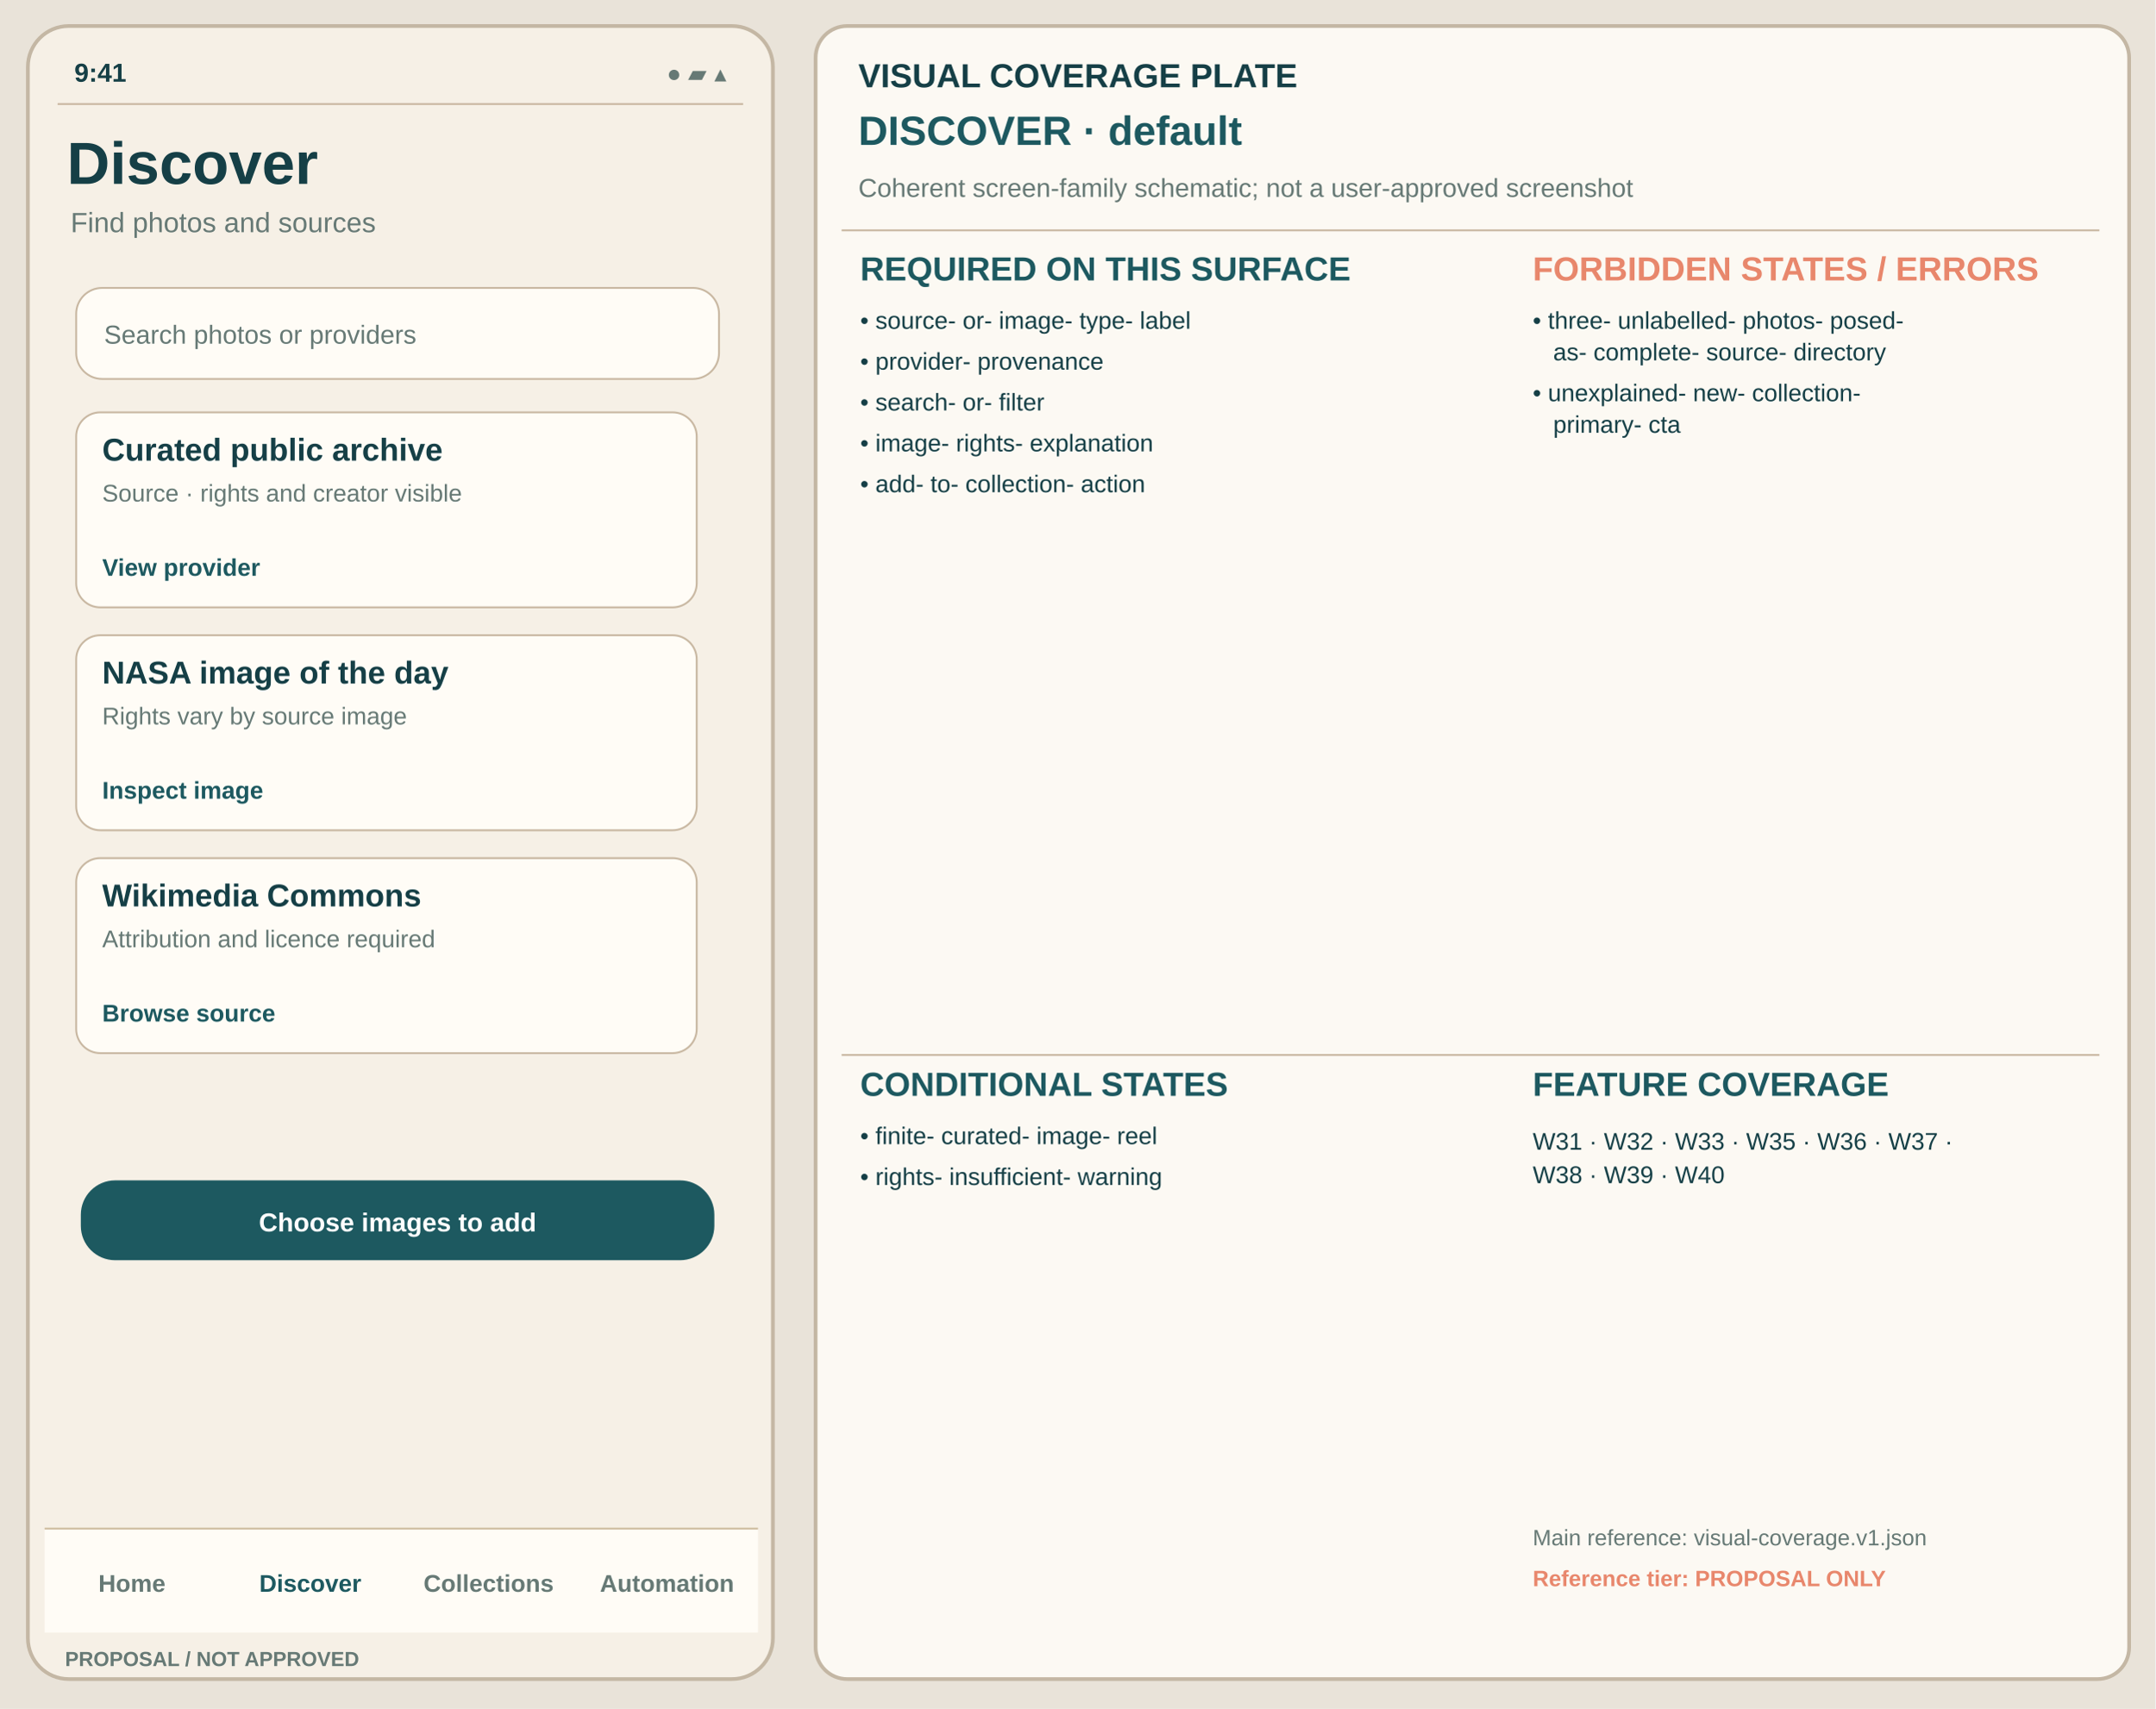
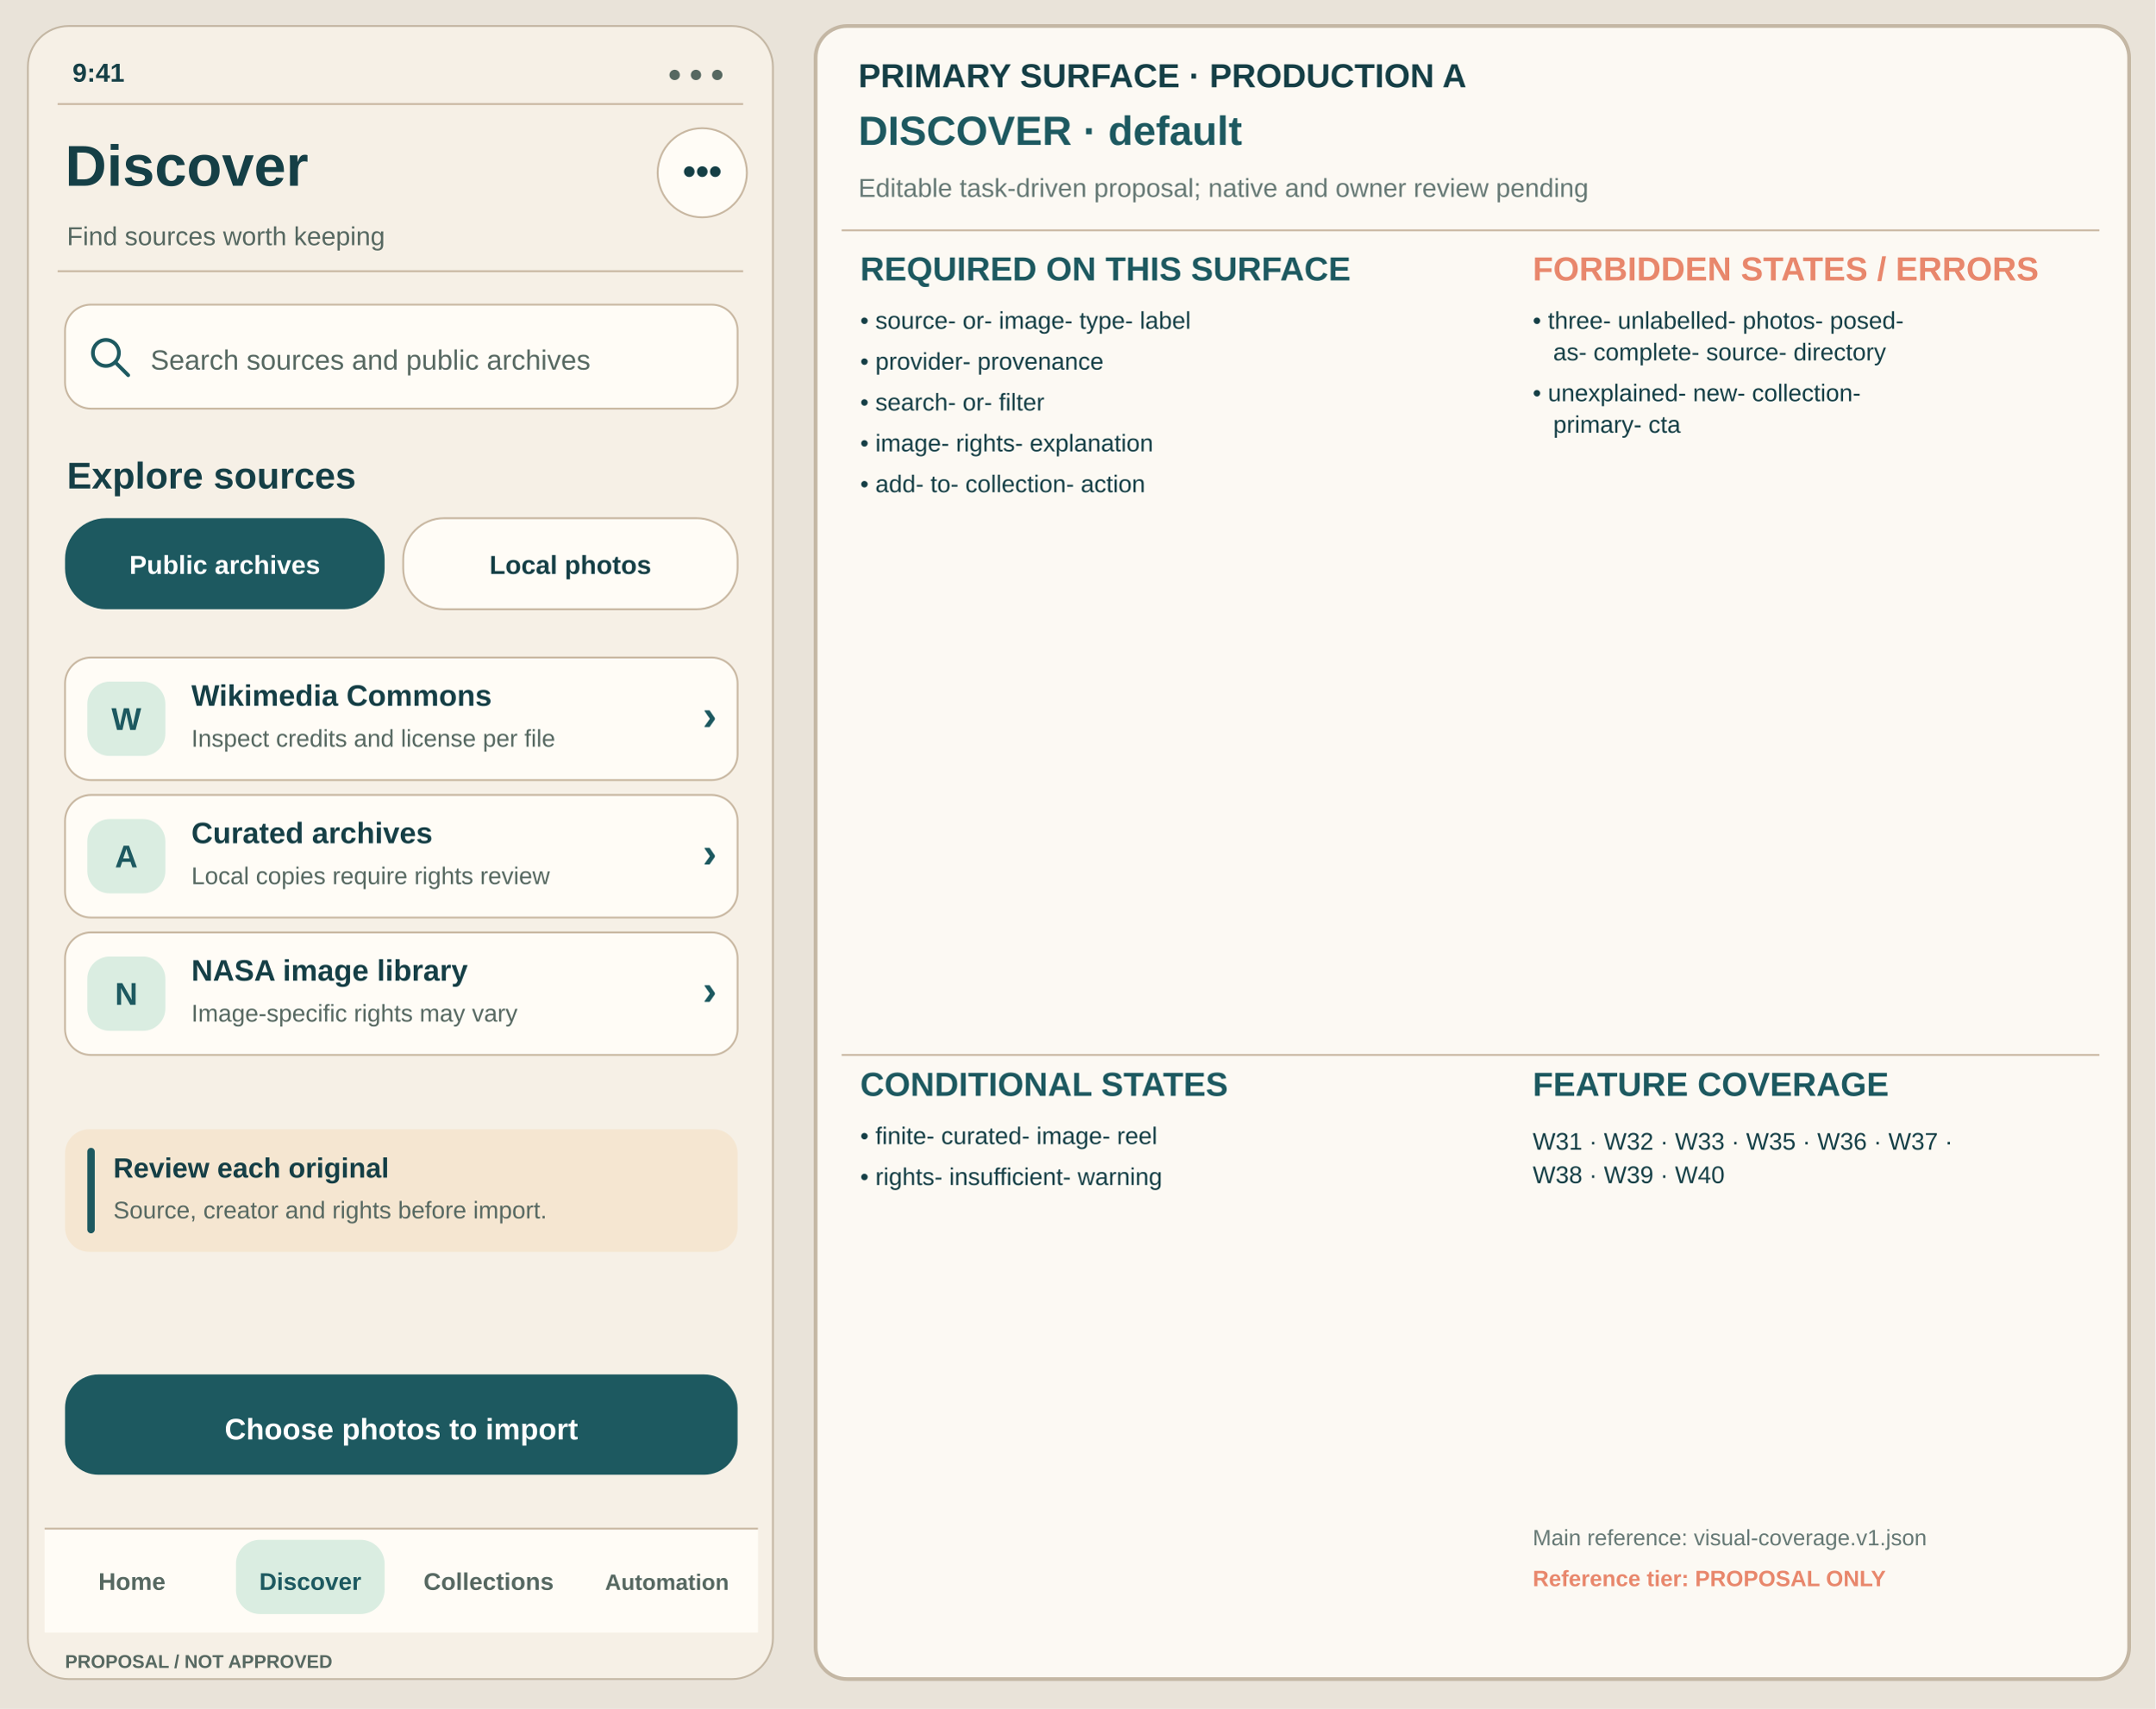
<svg xmlns="http://www.w3.org/2000/svg" width="1160" height="920" viewBox="0 0 1160 920" role="img" aria-label="Proposed Glimpse discover annotated layout, default state, not yet approved">
-   <rect width="1160" height="920" fill="#E9E3D9" />
-   <rect x="15" y="14" width="401" height="890" rx="22" fill="#F6F0E6" stroke="#C4B7A4" stroke-width="2" />
-   <text x="40" y="44" fill="#153F46" font-family="Arial,Helvetica,sans-serif" font-size="14" font-weight="650" text-anchor="start">9:41</text>
-   <text x="391" y="44" fill="#667975" font-family="Arial,Helvetica,sans-serif" font-size="13" font-weight="400" text-anchor="end">● ▰ ▴</text>
-   <path d="M31 56 L400 56" stroke="#C8B7A1" stroke-width="1" fill="none" />
-   <text x="36" y="99" fill="#153F46" font-family="Arial,Helvetica,sans-serif" font-size="32" font-weight="700" text-anchor="start">Discover</text>
-   <text x="38" y="125" fill="#667975" font-family="Arial,Helvetica,sans-serif" font-size="15" font-weight="400" text-anchor="start">Find photos and sources</text>
-   <rect x="41" y="155" width="346" height="49" rx="14" fill="#FFFCF6" stroke="#C8B7A1" stroke-width="1" />
-   <text x="56" y="185" fill="#667975" font-family="Arial,Helvetica,sans-serif" font-size="14" font-weight="400" text-anchor="start">Search photos or providers</text>
-   <rect x="41" y="222" width="334" height="105" rx="13" fill="#FFFCF6" stroke="#C8B7A1" stroke-width="1" />
-   <text x="55" y="248" fill="#153F46" font-family="Arial,Helvetica,sans-serif" font-size="17" font-weight="650" text-anchor="start">Curated public archive</text>
-   <text x="55" y="270" fill="#667975" font-family="Arial,Helvetica,sans-serif" font-size="13" font-weight="400" text-anchor="start">Source · rights and creator visible</text>
-   <text x="55" y="310" fill="#1D5960" font-family="Arial,Helvetica,sans-serif" font-size="13" font-weight="650" text-anchor="start">View provider</text>
-   <rect x="41" y="342" width="334" height="105" rx="13" fill="#FFFCF6" stroke="#C8B7A1" stroke-width="1" />
-   <text x="55" y="368" fill="#153F46" font-family="Arial,Helvetica,sans-serif" font-size="17" font-weight="650" text-anchor="start">NASA image of the day</text>
-   <text x="55" y="390" fill="#667975" font-family="Arial,Helvetica,sans-serif" font-size="13" font-weight="400" text-anchor="start">Rights vary by source image</text>
-   <text x="55" y="430" fill="#1D5960" font-family="Arial,Helvetica,sans-serif" font-size="13" font-weight="650" text-anchor="start">Inspect image</text>
-   <rect x="41" y="462" width="334" height="105" rx="13" fill="#FFFCF6" stroke="#C8B7A1" stroke-width="1" />
-   <text x="55" y="488" fill="#153F46" font-family="Arial,Helvetica,sans-serif" font-size="17" font-weight="650" text-anchor="start">Wikimedia Commons</text>
-   <text x="55" y="510" fill="#667975" font-family="Arial,Helvetica,sans-serif" font-size="13" font-weight="400" text-anchor="start">Attribution and licence required</text>
-   <text x="55" y="550" fill="#1D5960" font-family="Arial,Helvetica,sans-serif" font-size="13" font-weight="650" text-anchor="start">Browse source</text>
-   <rect x="44" y="636" width="340" height="42" rx="18" fill="#1D5960" stroke="#1D5960" stroke-width="1" />
-   <text x="214" y="663" fill="#FFFFFF" font-family="Arial,Helvetica,sans-serif" font-size="14" font-weight="650" text-anchor="middle">Choose images to add</text>
-   <rect x="24" y="823" width="384" height="56" rx="0" fill="#FFFCF6" stroke="none" stroke-width="1" />
-   <path d="M24 823 L408 823" stroke="#CEBC9F" stroke-width="1" fill="none" />
-   <text x="71" y="857" fill="#667975" font-family="Arial,Helvetica,sans-serif" font-size="13" font-weight="600" text-anchor="middle">Home</text>
-   <text x="167" y="857" fill="#1D5960" font-family="Arial,Helvetica,sans-serif" font-size="13" font-weight="600" text-anchor="middle">Discover</text>
-   <text x="263" y="857" fill="#667975" font-family="Arial,Helvetica,sans-serif" font-size="13" font-weight="600" text-anchor="middle">Collections</text>
-   <text x="359" y="857" fill="#667975" font-family="Arial,Helvetica,sans-serif" font-size="13" font-weight="600" text-anchor="middle">Automation</text>
-   <text x="35" y="897" fill="#667975" font-family="Arial,Helvetica,sans-serif" font-size="11" font-weight="650" text-anchor="start">PROPOSAL / NOT APPROVED</text>
+   <rect x="0" y="0" width="1160" height="920" rx="0" fill="#E9E3D9" stroke="none" />
+   <rect x="15" y="14" width="401" height="890" rx="22" fill="#F6F0E6" stroke="#C4B7A4" />
+   <text x="39" y="44" fill="#153F46" font-size="14" font-weight="700" font-family="Arial,Helvetica,sans-serif" text-anchor="start">9:41</text>
+   <text x="390" y="44" fill="#566861" font-size="13" font-weight="700" font-family="Arial,Helvetica,sans-serif" text-anchor="end">●  ●  ●</text>
+   <path d="M31 56 L400 56" fill="none" stroke="#C8B7A1" />
+   <path d="M31 146 L400 146" fill="none" stroke="#C8B7A1" />
+   <text x="35" y="100" fill="#153F46" font-size="31" font-weight="700" font-family="Arial,Helvetica,sans-serif" text-anchor="start">Discover</text>
+   <rect x="354" y="69" width="48" height="48" rx="24" fill="#FFFCF6" stroke="#C8B7A1" />
+   <text x="378" y="99" fill="#153F46" font-size="20" font-weight="700" font-family="Arial,Helvetica,sans-serif" text-anchor="middle">•••</text>
+   <text x="36" y="132" fill="#566861" font-size="14" font-weight="500" font-family="Arial,Helvetica,sans-serif" text-anchor="start">Find sources worth keeping</text>
+   <rect x="35" y="164" width="362" height="56" rx="14" fill="#FFFCF6" stroke="#C8B7A1" />
+   <circle cx="57" cy="190" r="7" fill="none" stroke="#1D5960" stroke-width="2" />
+   <path d="M62 195 L69 202" stroke="#1D5960" stroke-width="2" stroke-linecap="round" />
+   <text x="81" y="199" fill="#566861" font-size="15" font-weight="500" font-family="Arial,Helvetica,sans-serif" text-anchor="start">Search sources and public archives</text>
+   <text x="36" y="263" fill="#153F46" font-size="20" font-weight="700" font-family="Arial,Helvetica,sans-serif" text-anchor="start">Explore sources</text>
+   <rect x="35" y="279" width="172" height="49" rx="22" fill="#1D5960" stroke="none" />
+   <rect x="217" y="279" width="180" height="49" rx="22" fill="#FFFCF6" stroke="#C8B7A1" />
+   <text x="121" y="309" fill="#FFFFFF" font-size="14" font-weight="700" font-family="Arial,Helvetica,sans-serif" text-anchor="middle">Public archives</text>
+   <text x="307" y="309" fill="#153F46" font-size="14" font-weight="700" font-family="Arial,Helvetica,sans-serif" text-anchor="middle">Local photos</text>
+   <rect x="35" y="354" width="362" height="66" rx="14" fill="#FFFCF6" stroke="#C8B7A1" />
+   <rect x="47" y="367" width="42" height="40" rx="12" fill="#DAEDE1" stroke="none" />
+   <text x="68" y="393" fill="#1D5960" font-size="17" font-weight="700" font-family="Arial,Helvetica,sans-serif" text-anchor="middle">W</text>
+   <text x="103" y="380" fill="#153F46" font-size="16" font-weight="700" font-family="Arial,Helvetica,sans-serif" text-anchor="start">Wikimedia Commons</text>
+   <text x="103" y="402" fill="#566861" font-size="13" font-weight="500" font-family="Arial,Helvetica,sans-serif" text-anchor="start">Inspect credits and license per file</text>
+   <text x="382" y="393" fill="#1D5960" font-size="23" font-weight="700" font-family="Arial,Helvetica,sans-serif" text-anchor="middle">›</text>
+   <rect x="35" y="428" width="362" height="66" rx="14" fill="#FFFCF6" stroke="#C8B7A1" />
+   <rect x="47" y="441" width="42" height="40" rx="12" fill="#DAEDE1" stroke="none" />
+   <text x="68" y="467" fill="#1D5960" font-size="17" font-weight="700" font-family="Arial,Helvetica,sans-serif" text-anchor="middle">A</text>
+   <text x="103" y="454" fill="#153F46" font-size="16" font-weight="700" font-family="Arial,Helvetica,sans-serif" text-anchor="start">Curated archives</text>
+   <text x="103" y="476" fill="#566861" font-size="13" font-weight="500" font-family="Arial,Helvetica,sans-serif" text-anchor="start">Local copies require rights review</text>
+   <text x="382" y="467" fill="#1D5960" font-size="23" font-weight="700" font-family="Arial,Helvetica,sans-serif" text-anchor="middle">›</text>
+   <rect x="35" y="502" width="362" height="66" rx="14" fill="#FFFCF6" stroke="#C8B7A1" />
+   <rect x="47" y="515" width="42" height="40" rx="12" fill="#DAEDE1" stroke="none" />
+   <text x="68" y="541" fill="#1D5960" font-size="17" font-weight="700" font-family="Arial,Helvetica,sans-serif" text-anchor="middle">N</text>
+   <text x="103" y="528" fill="#153F46" font-size="16" font-weight="700" font-family="Arial,Helvetica,sans-serif" text-anchor="start">NASA image library</text>
+   <text x="103" y="550" fill="#566861" font-size="13" font-weight="500" font-family="Arial,Helvetica,sans-serif" text-anchor="start">Image-specific rights may vary</text>
+   <text x="382" y="541" fill="#1D5960" font-size="23" font-weight="700" font-family="Arial,Helvetica,sans-serif" text-anchor="middle">›</text>
+   <rect x="35" y="608" width="362" height="66" rx="13" fill="#F5E6D1" stroke="none" />
+   <rect x="47" y="618" width="4" height="46" rx="2" fill="#1D5960" stroke="none" />
+   <text x="61" y="634" fill="#153F46" font-size="15" font-weight="700" font-family="Arial,Helvetica,sans-serif" text-anchor="start">Review each original</text>
+   <text x="61" y="656" fill="#566861" font-size="13" font-weight="500" font-family="Arial,Helvetica,sans-serif" text-anchor="start">Source, creator and rights before import.</text>
+   <rect x="35" y="740" width="362" height="54" rx="18" fill="#1D5960" stroke="none" />
+   <text x="216" y="775" fill="#FFFFFF" font-size="16" font-weight="700" font-family="Arial,Helvetica,sans-serif" text-anchor="middle">Choose photos to import</text>
+   <rect x="24" y="823" width="384" height="56" rx="0" fill="#FFFCF6" stroke="none" />
+   <path d="M24 823 L408 823" fill="none" stroke="#C8B7A1" />
+   <text x="71" y="856" fill="#566861" font-size="13" font-weight="600" font-family="Arial,Helvetica,sans-serif" text-anchor="middle">Home</text>
+   <rect x="127" y="829" width="80" height="40" rx="13" fill="#DAEDE1" stroke="none" />
+   <text x="167" y="856" fill="#1D5960" font-size="13" font-weight="700" font-family="Arial,Helvetica,sans-serif" text-anchor="middle">Discover</text>
+   <text x="263" y="856" fill="#566861" font-size="13" font-weight="600" font-family="Arial,Helvetica,sans-serif" text-anchor="middle">Collections</text>
+   <text x="359" y="856" fill="#566861" font-size="12" font-weight="600" font-family="Arial,Helvetica,sans-serif" text-anchor="middle">Automation</text>
+   <text x="35" y="898" fill="#566861" font-size="10" font-weight="700" font-family="Arial,Helvetica,sans-serif" text-anchor="start">PROPOSAL / NOT APPROVED</text>
  <rect x="439" y="14" width="707" height="890" rx="17" fill="#FCF9F3" stroke="#C4B7A4" stroke-width="2" />
-   <text x="462" y="47" fill="#153F46" font-family="Arial,Helvetica,sans-serif" font-size="18" font-weight="700" text-anchor="start">VISUAL COVERAGE PLATE</text>
+   <text x="462" y="47" fill="#153F46" font-family="Arial,Helvetica,sans-serif" font-size="18" font-weight="700" text-anchor="start">PRIMARY SURFACE · PRODUCTION A</text>
  <text x="462" y="78" fill="#1D5960" font-family="Arial,Helvetica,sans-serif" font-size="22" font-weight="700" text-anchor="start">DISCOVER · default</text>
-   <text x="462" y="106" fill="#667975" font-family="Arial,Helvetica,sans-serif" font-size="14" font-weight="400" text-anchor="start">Coherent screen-family schematic; not a user-approved screenshot</text>
+   <text x="462" y="106" fill="#667975" font-family="Arial,Helvetica,sans-serif" font-size="14" font-weight="400" text-anchor="start">Editable task-driven proposal; native and owner review pending</text>
  <path d="M453 124 L1130 124" stroke="#C8B7A1" stroke-width="1" fill="none" />
  <text x="463" y="151" fill="#1D5960" font-family="Arial,Helvetica,sans-serif" font-size="18" font-weight="700" text-anchor="start">REQUIRED ON THIS SURFACE</text>
  <text x="463" y="177" fill="#153F46" font-family="Arial,Helvetica,sans-serif" font-size="13" font-weight="400" text-anchor="start">• source- or- image- type- label</text>
  <text x="463" y="199" fill="#153F46" font-family="Arial,Helvetica,sans-serif" font-size="13" font-weight="400" text-anchor="start">• provider- provenance</text>
  <text x="463" y="221" fill="#153F46" font-family="Arial,Helvetica,sans-serif" font-size="13" font-weight="400" text-anchor="start">• search- or- filter</text>
  <text x="463" y="243" fill="#153F46" font-family="Arial,Helvetica,sans-serif" font-size="13" font-weight="400" text-anchor="start">• image- rights- explanation</text>
  <text x="463" y="265" fill="#153F46" font-family="Arial,Helvetica,sans-serif" font-size="13" font-weight="400" text-anchor="start">• add- to- collection- action</text>
  <text x="825" y="151" fill="#E8876C" font-family="Arial,Helvetica,sans-serif" font-size="18" font-weight="700" text-anchor="start">FORBIDDEN STATES / ERRORS</text>
  <text x="825" y="177" fill="#153F46" font-family="Arial,Helvetica,sans-serif" font-size="13" font-weight="400" text-anchor="start">• three- unlabelled- photos- posed-</text>
  <text x="836" y="194" fill="#153F46" font-family="Arial,Helvetica,sans-serif" font-size="13" font-weight="400" text-anchor="start">as- complete- source- directory</text>
  <text x="825" y="216" fill="#153F46" font-family="Arial,Helvetica,sans-serif" font-size="13" font-weight="400" text-anchor="start">• unexplained- new- collection-</text>
  <text x="836" y="233" fill="#153F46" font-family="Arial,Helvetica,sans-serif" font-size="13" font-weight="400" text-anchor="start">primary- cta</text>
  <path d="M453 568 L1130 568" stroke="#C8B7A1" stroke-width="1" fill="none" />
  <text x="463" y="590" fill="#1D5960" font-family="Arial,Helvetica,sans-serif" font-size="18" font-weight="700" text-anchor="start">CONDITIONAL STATES</text>
  <text x="463" y="616" fill="#153F46" font-family="Arial,Helvetica,sans-serif" font-size="13" font-weight="400" text-anchor="start">• finite- curated- image- reel</text>
  <text x="463" y="638" fill="#153F46" font-family="Arial,Helvetica,sans-serif" font-size="13" font-weight="400" text-anchor="start">• rights- insufficient- warning</text>
  <text x="825" y="590" fill="#1D5960" font-family="Arial,Helvetica,sans-serif" font-size="18" font-weight="700" text-anchor="start">FEATURE COVERAGE</text>
  <text x="825" y="619" fill="#153F46" font-family="Arial,Helvetica,sans-serif" font-size="13" font-weight="400" text-anchor="start">W31 · W32 · W33 · W35 · W36 · W37 ·</text>
  <text x="825" y="637" fill="#153F46" font-family="Arial,Helvetica,sans-serif" font-size="13" font-weight="400" text-anchor="start">W38 · W39 · W40</text>
  <text x="825" y="832" fill="#667975" font-family="Arial,Helvetica,sans-serif" font-size="12" font-weight="400" text-anchor="start">Main reference: visual-coverage.v1.json</text>
  <text x="825" y="854" fill="#E8876C" font-family="Arial,Helvetica,sans-serif" font-size="12" font-weight="700" text-anchor="start">Reference tier: PROPOSAL ONLY</text>
</svg>
